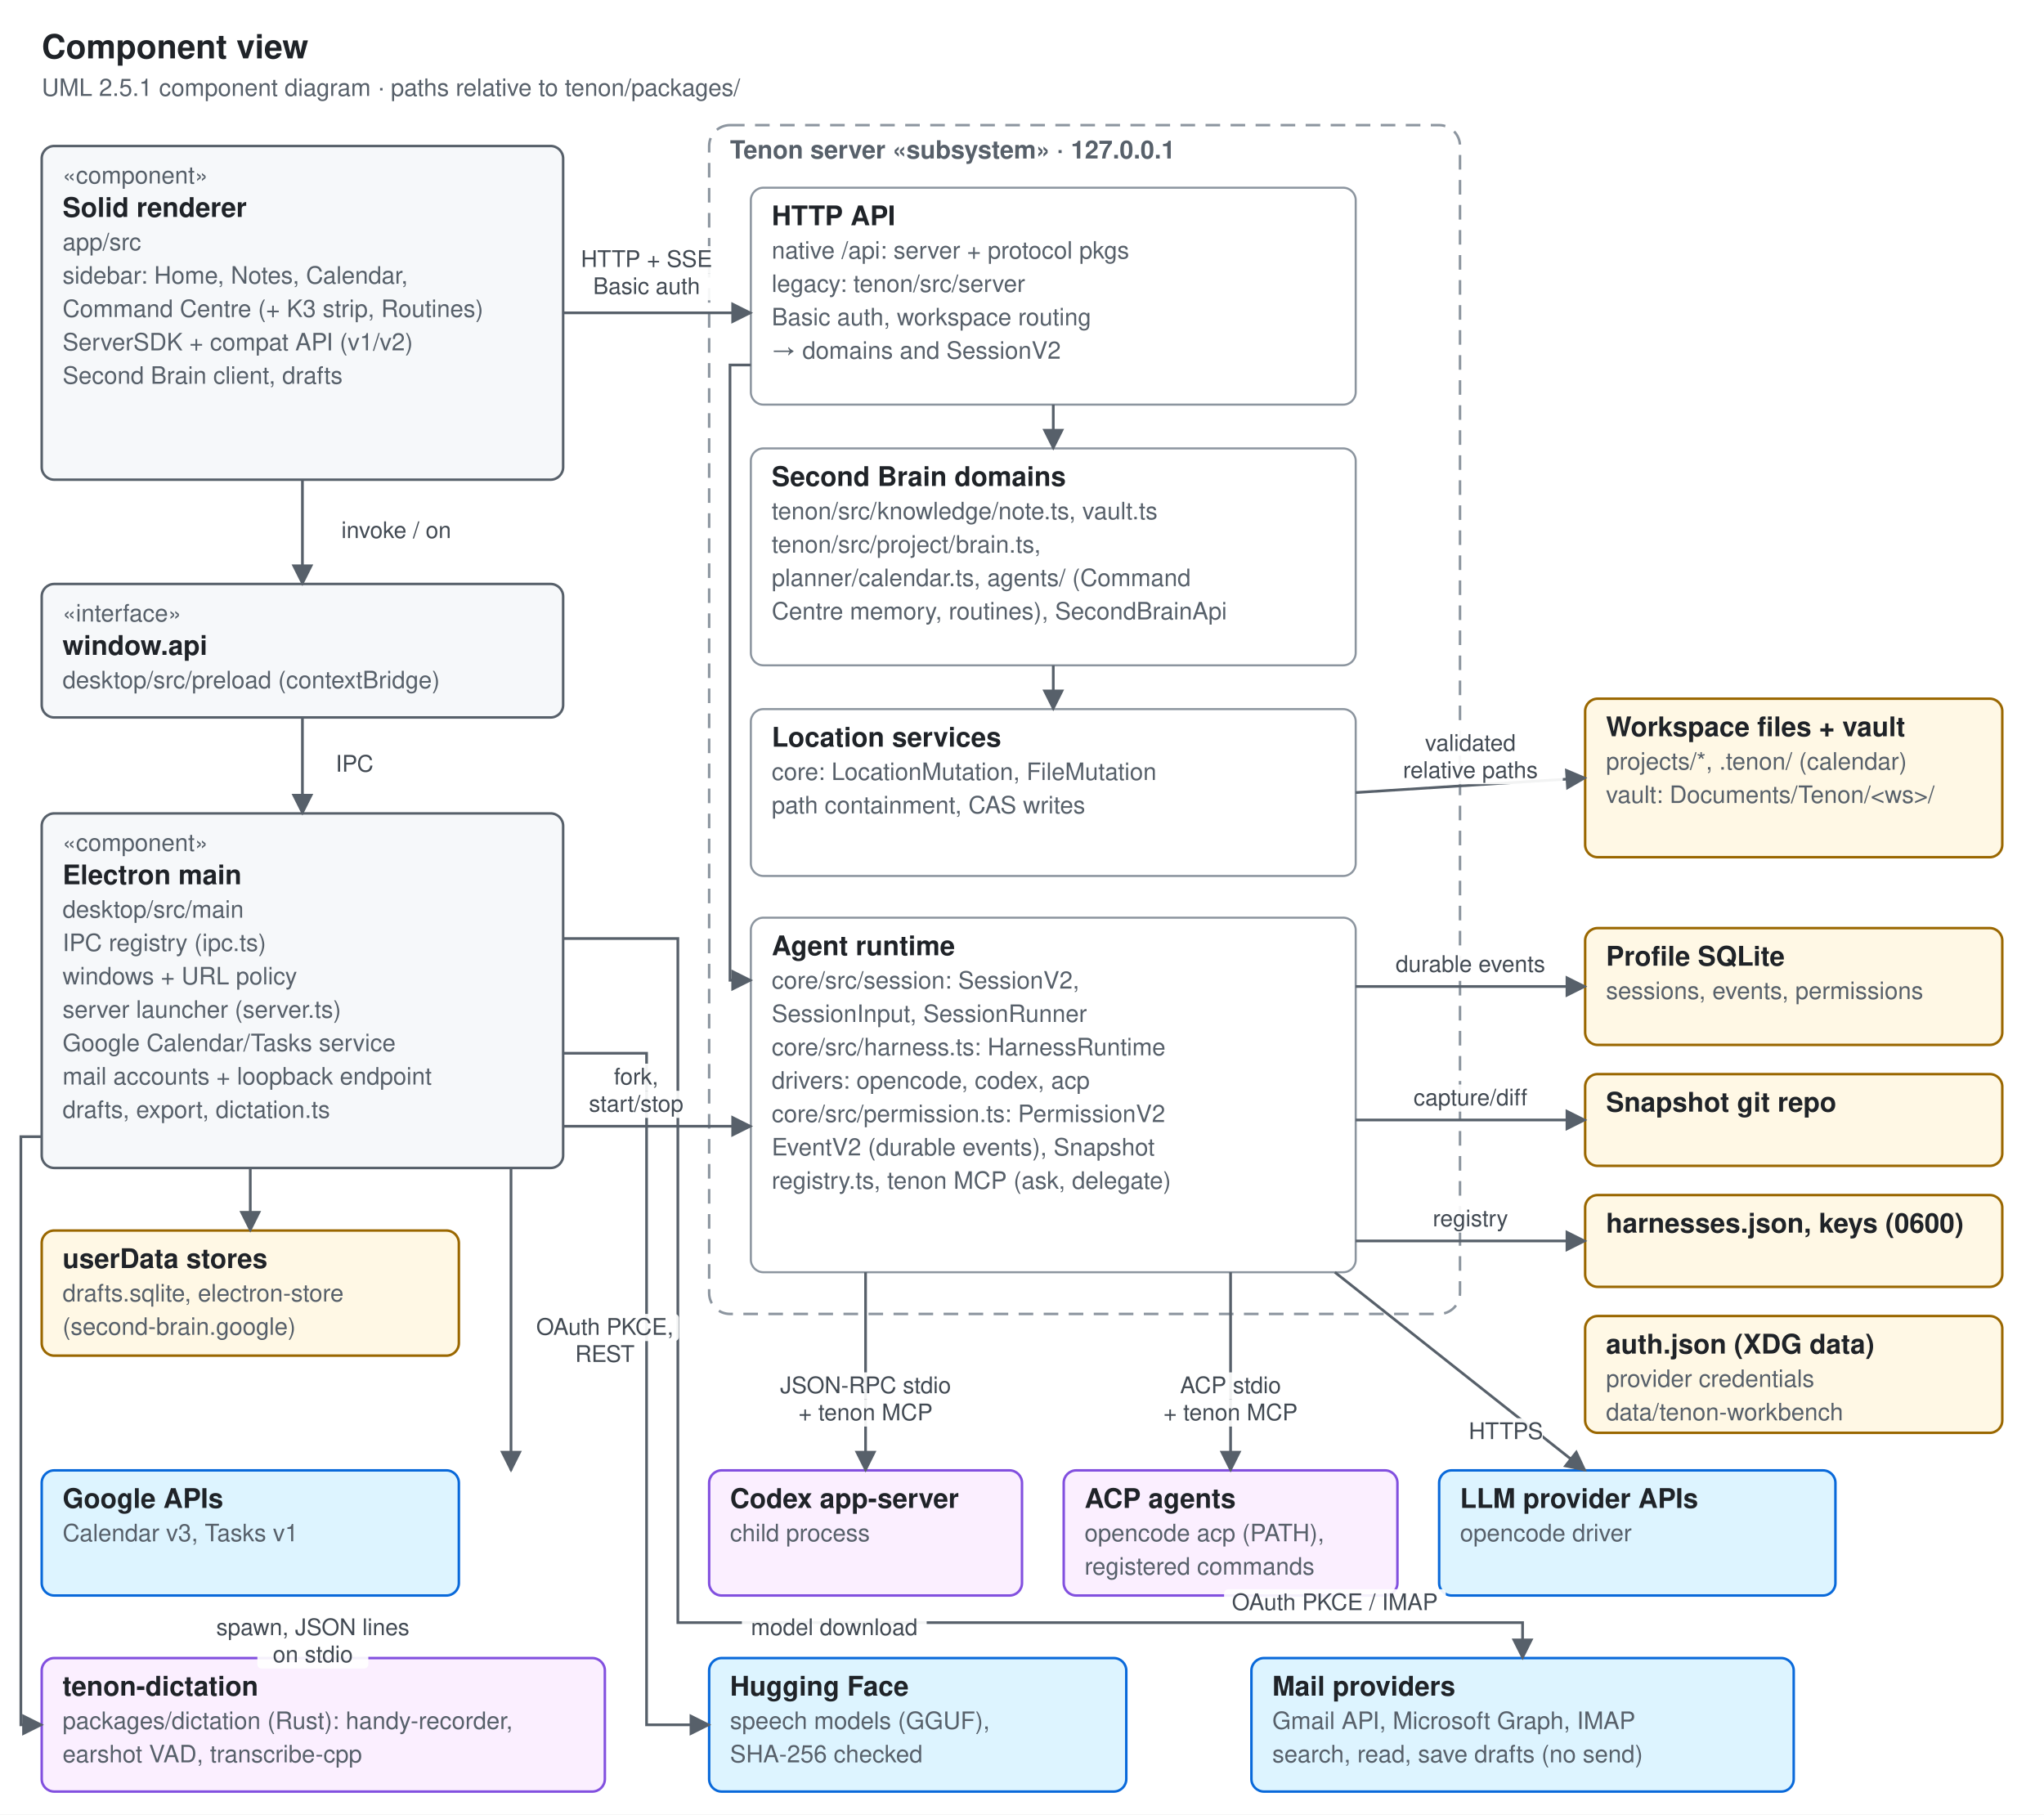
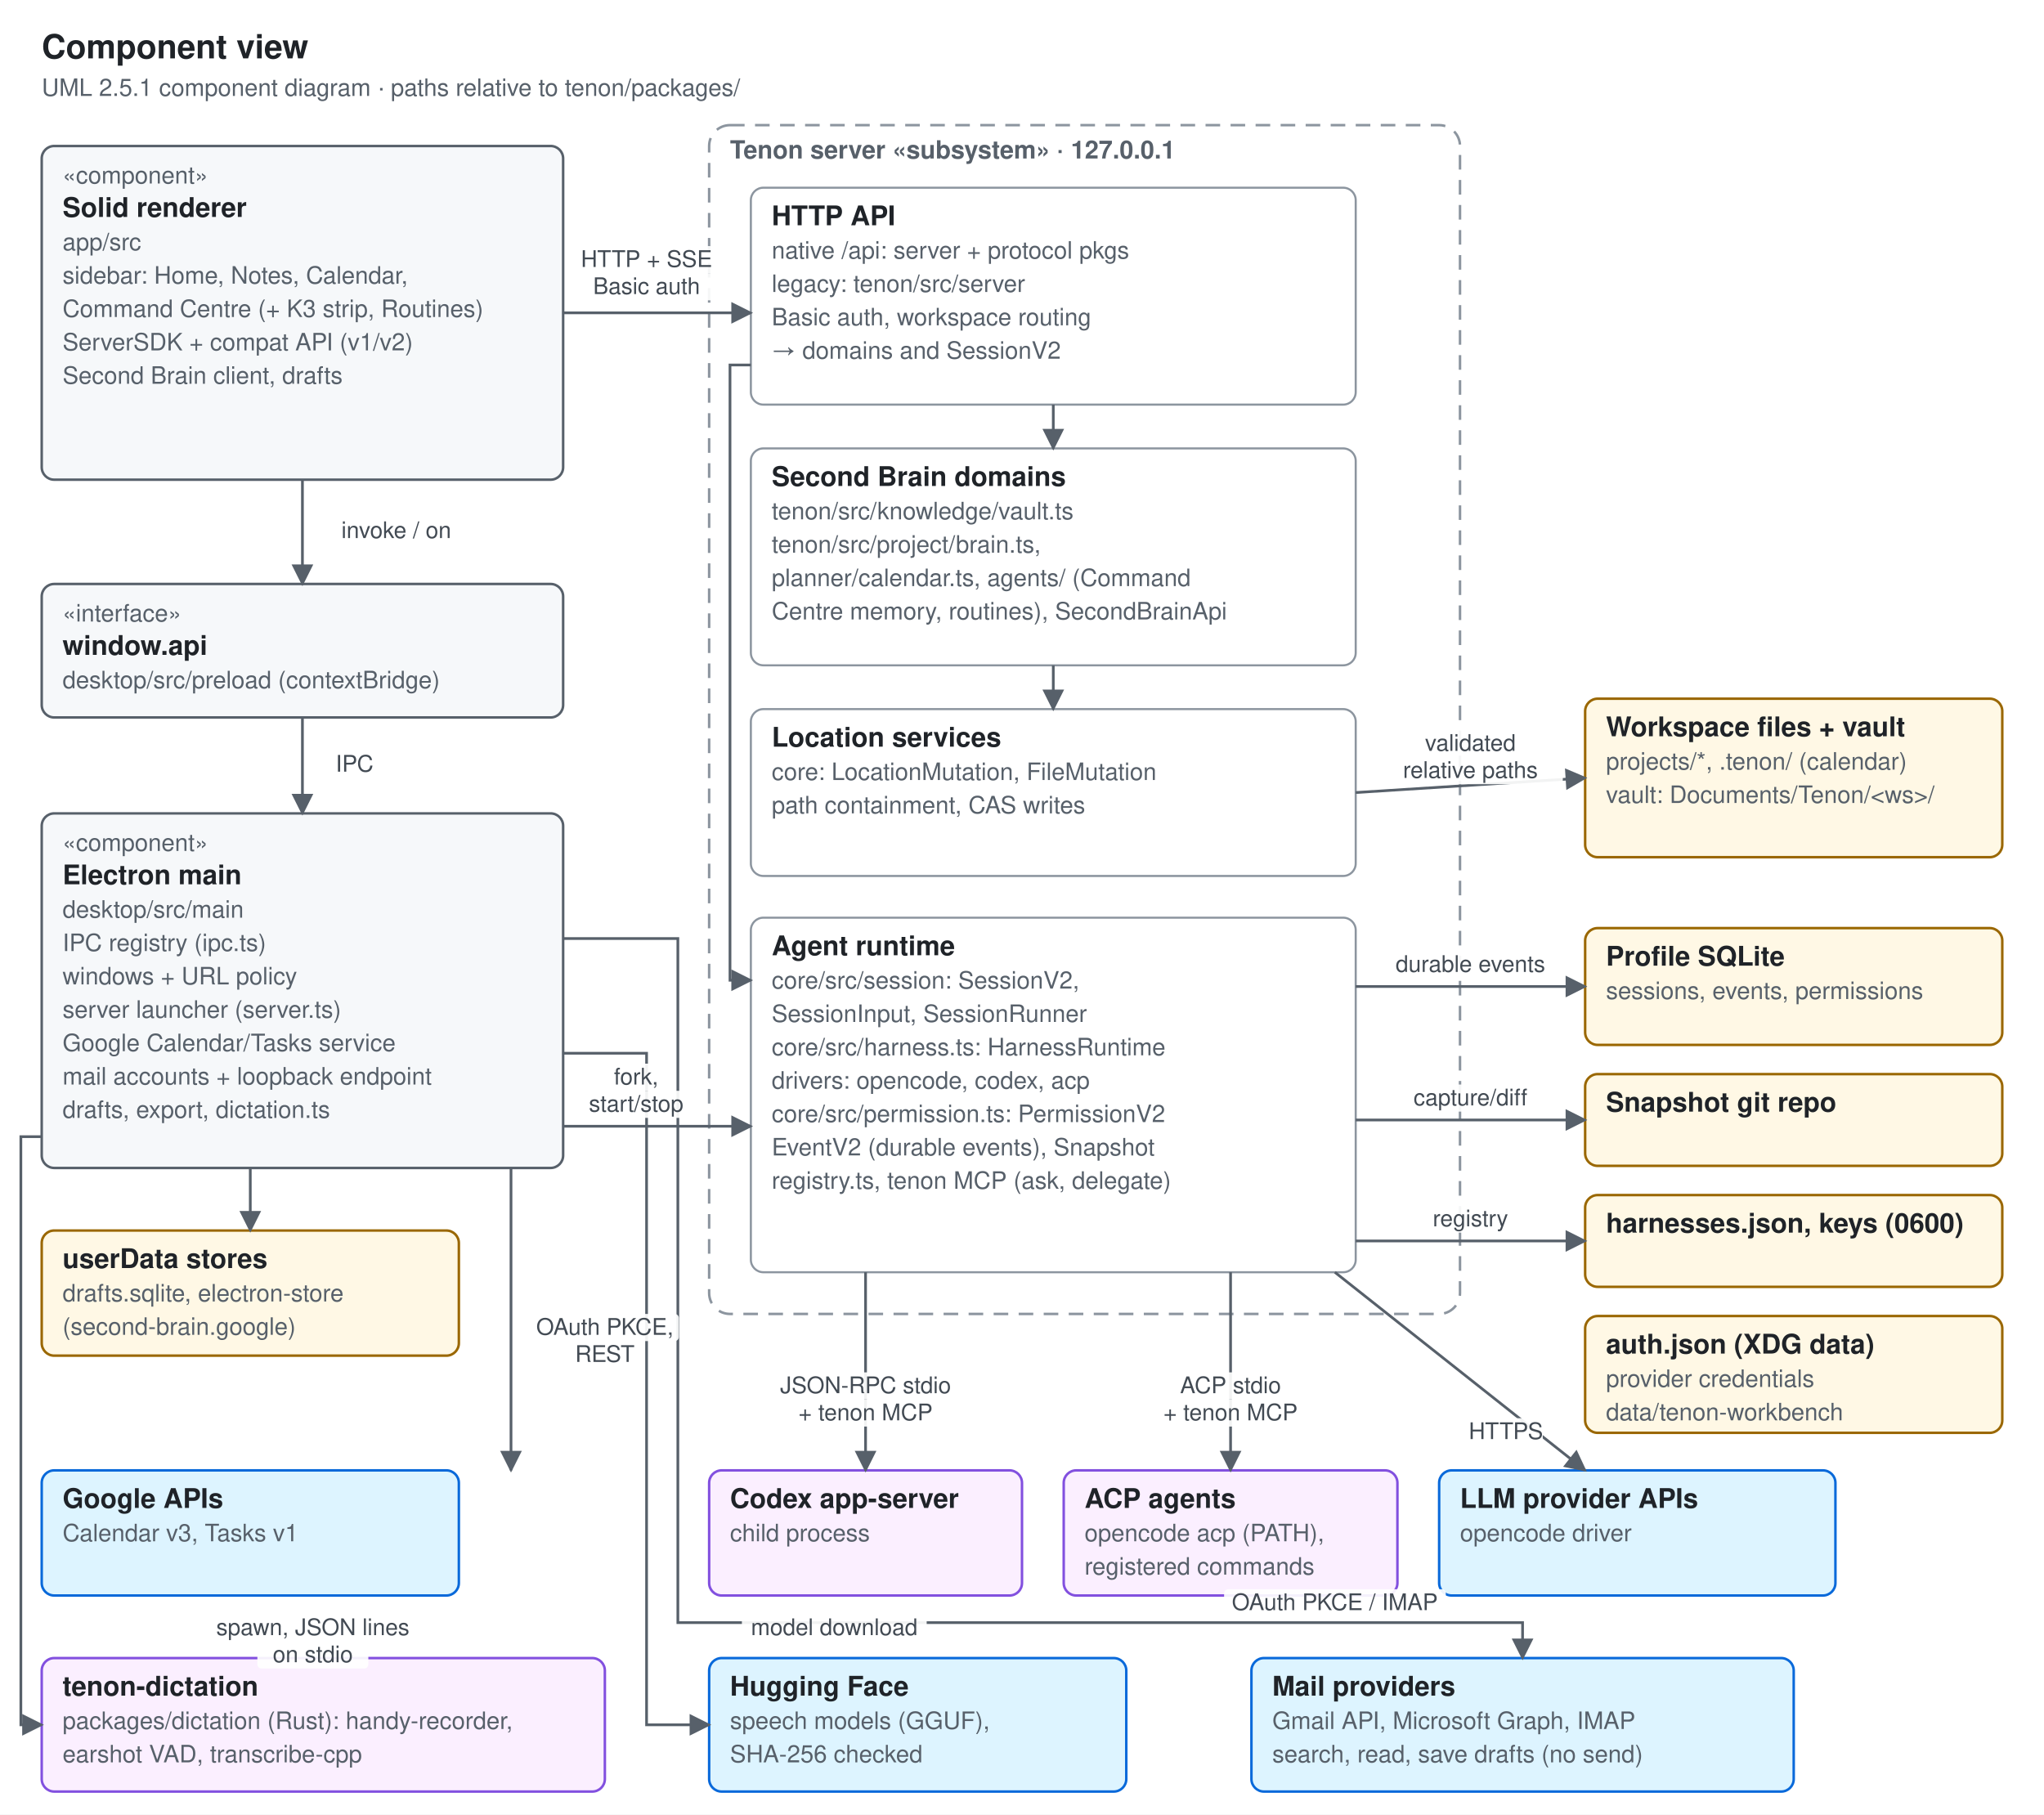
<svg xmlns="http://www.w3.org/2000/svg" viewBox="0 0 980 870" width="980" height="870" role="img" aria-labelledby="title desc">
  <style>
  .bg{fill:#ffffff}
  text{font-family:ui-sans-serif,system-ui,-apple-system,"Segoe UI",Helvetica,Arial,sans-serif;font-size:13px;fill:#1f2328}
  .t{font-weight:600}
  .s{font-size:11.5px;fill:#57606a}
  .h{font-size:16px;font-weight:600}
  .lbl{font-size:11px;fill:#424a53}
  .lblbg{fill:#ffffff;opacity:.92}
  .box{fill:#f6f8fa;stroke:#57606a;stroke-width:1.2}
  .sub{fill:#ffffff;stroke:#8c959f;stroke-width:1}
  .store{fill:#fff8e5;stroke:#9a6700;stroke-width:1.2}
  .ext{fill:#ddf4ff;stroke:#0969da;stroke-width:1.2}
  .proc{fill:#fbefff;stroke:#8250df;stroke-width:1.2}
  .zone{fill:none;stroke:#8c959f;stroke-width:1.2;stroke-dasharray:7 5}
  .zonet{font-size:12px;font-weight:600;fill:#57606a}
  .gapz{fill:#fff1f0;stroke:#cf222e;stroke-width:1.2}
  .e{fill:none;stroke:#57606a;stroke-width:1.3}
  .d{stroke-dasharray:5 4}
  .r{stroke:#cf222e}
  .sens{stroke:#bc4c00;stroke-width:2}
  .ah{fill:#57606a}
  .ahr{fill:#cf222e}
  .ahs{fill:#bc4c00}
  .life{stroke:#8c959f;stroke-width:1;stroke-dasharray:4 4}
  .act{fill:#eaeef2;stroke:#57606a;stroke-width:1}
  .frag{fill:none;stroke:#8c959f;stroke-width:1}
  .fragt{fill:#eaeef2;stroke:#8c959f;stroke-width:1}
  .dot{fill:#1f2328}
  .ring{fill:none;stroke:#1f2328;stroke-width:1.5}
  .dia{fill:#ffffff;stroke:#57606a;stroke-width:1.2}
  .bar{fill:#1f2328}
  @media (prefers-color-scheme: dark){
    .bg{fill:#0d1117}
    text{fill:#e6edf3}
    .s{fill:#9198a1} .lbl{fill:#c9d1d9} .lblbg{fill:#0d1117}
    .box{fill:#161b22;stroke:#8b949e} .sub{fill:#0d1117;stroke:#6e7681}
    .store{fill:#2b2111;stroke:#d29922} .ext{fill:#0c2d4a;stroke:#4493f8}
    .proc{fill:#271a3d;stroke:#ab7df8}
    .zone{stroke:#6e7681} .zonet{fill:#9198a1}
    .gapz{fill:#3a1517;stroke:#f85149}
    .e{stroke:#9198a1} .r{stroke:#f85149} .sens{stroke:#f0883e}
    .ah{fill:#9198a1} .ahr{fill:#f85149} .ahs{fill:#f0883e}
    .life{stroke:#6e7681} .act{fill:#21262d;stroke:#8b949e}
    .frag{stroke:#6e7681} .fragt{fill:#21262d;stroke:#6e7681}
    .dot{fill:#e6edf3} .ring{stroke:#e6edf3} .dia{fill:#0d1117;stroke:#8b949e} .bar{fill:#e6edf3}
  }
</style>
  <defs>
    <marker id="a" viewBox="0 0 10 10" refX="9" refY="5" markerWidth="8" markerHeight="8" orient="auto-start-reverse">
      <path class="ah" d="M0,0 L10,5 L0,10 z" />
    </marker>
    <marker id="ar" viewBox="0 0 10 10" refX="9" refY="5" markerWidth="8" markerHeight="8" orient="auto-start-reverse">
      <path class="ahr" d="M0,0 L10,5 L0,10 z" />
    </marker>
    <marker id="as" viewBox="0 0 10 10" refX="9" refY="5" markerWidth="8" markerHeight="8" orient="auto-start-reverse">
      <path class="ahs" d="M0,0 L10,5 L0,10 z" />
    </marker>
    <marker id="o" viewBox="0 0 10 10" refX="9" refY="5" markerWidth="9" markerHeight="9" orient="auto-start-reverse">
      <path class="e" d="M0,0 L10,5 L0,10" />
    </marker>
    <marker id="dm" viewBox="0 0 12 12" refX="1" refY="6" markerWidth="11" markerHeight="11" orient="auto-start-reverse">
      <path class="bar" d="M1,6 L6,1 L11,6 L6,11 z" />
    </marker>
  </defs>
  <rect class="bg" x="0" y="0" width="980" height="870" />
  <text x="20" y="28" text-anchor="start" class="h">Component view</text>
  <text x="20" y="46" text-anchor="start" class="s">UML 2.5.1 component diagram · paths relative to tenon/packages/</text>
  <rect class="box" x="20" y="70" width="250" height="160" rx="6" />
  <text x="30" y="88" text-anchor="start" class="s">«component»</text>
  <text x="30" y="104" text-anchor="start" class="t">Solid renderer</text>
  <text x="30" y="120" text-anchor="start" class="s">app/src</text>
  <text x="30" y="136" text-anchor="start" class="s">sidebar: Home, Notes, Calendar,</text>
  <text x="30" y="152" text-anchor="start" class="s">Command Centre (+ K3 strip, Routines)</text>
  <text x="30" y="168" text-anchor="start" class="s">ServerSDK + compat API (v1/v2)</text>
  <text x="30" y="184" text-anchor="start" class="s">Second Brain client, drafts</text>
  <rect class="box" x="20" y="280" width="250" height="64" rx="6" />
  <text x="30" y="298" text-anchor="start" class="s">«interface»</text>
  <text x="30" y="314" text-anchor="start" class="t">window.api</text>
  <text x="30" y="330" text-anchor="start" class="s">desktop/src/preload (contextBridge)</text>
  <rect class="box" x="20" y="390" width="250" height="170" rx="6" />
  <text x="30" y="408" text-anchor="start" class="s">«component»</text>
  <text x="30" y="424" text-anchor="start" class="t">Electron main</text>
  <text x="30" y="440" text-anchor="start" class="s">desktop/src/main</text>
  <text x="30" y="456" text-anchor="start" class="s">IPC registry (ipc.ts)</text>
  <text x="30" y="472" text-anchor="start" class="s">windows + URL policy</text>
  <text x="30" y="488" text-anchor="start" class="s">server launcher (server.ts)</text>
  <text x="30" y="504" text-anchor="start" class="s">Google Calendar/Tasks service</text>
  <text x="30" y="520" text-anchor="start" class="s">mail accounts + loopback endpoint</text>
  <text x="30" y="536" text-anchor="start" class="s">drafts, export, dictation.ts</text>
  <rect class="store" x="20" y="590" width="200" height="60" rx="6" />
  <text x="30" y="608" text-anchor="start" class="t">userData stores</text>
  <text x="30" y="624" text-anchor="start" class="s">drafts.sqlite, electron-store</text>
  <text x="30" y="640" text-anchor="start" class="s">(second-brain.google)</text>
  <rect class="zone" x="340" y="60" width="360" height="570" rx="10" />
  <text x="350" y="76" text-anchor="start" class="zonet">Tenon server «subsystem» · 127.0.0.1</text>
  <rect class="sub" x="360" y="90" width="290" height="104" rx="6" />
  <text x="370" y="108" text-anchor="start" class="t">HTTP API</text>
  <text x="370" y="124" text-anchor="start" class="s">native /api: server + protocol pkgs</text>
  <text x="370" y="140" text-anchor="start" class="s">legacy: tenon/src/server</text>
  <text x="370" y="156" text-anchor="start" class="s">Basic auth, workspace routing</text>
  <text x="370" y="172" text-anchor="start" class="s">→ domains and SessionV2</text>
  <rect class="sub" x="360" y="215" width="290" height="104" rx="6" />
  <text x="370" y="233" text-anchor="start" class="t">Second Brain domains</text>
-   <text x="370" y="249" text-anchor="start" class="s">tenon/src/knowledge/note.ts, vault.ts</text>
+   <text x="370" y="249" text-anchor="start" class="s">tenon/src/knowledge/vault.ts</text>
  <text x="370" y="265" text-anchor="start" class="s">tenon/src/project/brain.ts,</text>
  <text x="370" y="281" text-anchor="start" class="s">planner/calendar.ts, agents/ (Command</text>
  <text x="370" y="297" text-anchor="start" class="s">Centre memory, routines), SecondBrainApi</text>
  <rect class="sub" x="360" y="340" width="290" height="80" rx="6" />
  <text x="370" y="358" text-anchor="start" class="t">Location services</text>
  <text x="370" y="374" text-anchor="start" class="s">core: LocationMutation, FileMutation</text>
  <text x="370" y="390" text-anchor="start" class="s">path containment, CAS writes</text>
  <rect class="sub" x="360" y="440" width="290" height="170" rx="6" />
  <text x="370" y="458" text-anchor="start" class="t">Agent runtime</text>
  <text x="370" y="474" text-anchor="start" class="s">core/src/session: SessionV2,</text>
  <text x="370" y="490" text-anchor="start" class="s">SessionInput, SessionRunner</text>
  <text x="370" y="506" text-anchor="start" class="s">core/src/harness.ts: HarnessRuntime</text>
  <text x="370" y="522" text-anchor="start" class="s">drivers: opencode, codex, acp</text>
  <text x="370" y="538" text-anchor="start" class="s">core/src/permission.ts: PermissionV2</text>
  <text x="370" y="554" text-anchor="start" class="s">EventV2 (durable events), Snapshot</text>
  <text x="370" y="570" text-anchor="start" class="s">registry.ts, tenon MCP (ask, delegate)</text>
  <rect class="store" x="760" y="335" width="200" height="76" rx="6" />
  <text x="770" y="353" text-anchor="start" class="t">Workspace files + vault</text>
  <text x="770" y="369" text-anchor="start" class="s">projects/*, .tenon/ (calendar)</text>
  <text x="770" y="385" text-anchor="start" class="s">vault: Documents/Tenon/&lt;ws&gt;/</text>
  <rect class="store" x="760" y="445" width="200" height="56" rx="6" />
  <text x="770" y="463" text-anchor="start" class="t">Profile SQLite</text>
  <text x="770" y="479" text-anchor="start" class="s">sessions, events, permissions</text>
  <rect class="store" x="760" y="515" width="200" height="44" rx="6" />
  <text x="770" y="533" text-anchor="start" class="t">Snapshot git repo</text>
  <rect class="store" x="760" y="573" width="200" height="44" rx="6" />
  <text x="770" y="591" text-anchor="start" class="t">harnesses.json, keys (0600)</text>
  <rect class="store" x="760" y="631" width="200" height="56" rx="6" />
  <text x="770" y="649" text-anchor="start" class="t">auth.json (XDG data)</text>
  <text x="770" y="665" text-anchor="start" class="s">provider credentials</text>
  <text x="770" y="681" text-anchor="start" class="s">data/tenon-workbench</text>
  <rect class="ext" x="20" y="705" width="200" height="60" rx="6" />
  <text x="30" y="723" text-anchor="start" class="t">Google APIs</text>
  <text x="30" y="739" text-anchor="start" class="s">Calendar v3, Tasks v1</text>
  <rect class="proc" x="340" y="705" width="150" height="60" rx="6" />
  <text x="350" y="723" text-anchor="start" class="t">Codex app-server</text>
  <text x="350" y="739" text-anchor="start" class="s">child process</text>
  <rect class="proc" x="510" y="705" width="160" height="60" rx="6" />
  <text x="520" y="723" text-anchor="start" class="t">ACP agents</text>
  <text x="520" y="739" text-anchor="start" class="s">opencode acp (PATH),</text>
  <text x="520" y="755" text-anchor="start" class="s">registered commands</text>
  <rect class="ext" x="690" y="705" width="190" height="60" rx="6" />
  <text x="700" y="723" text-anchor="start" class="t">LLM provider APIs</text>
  <text x="700" y="739" text-anchor="start" class="s">opencode driver</text>
  <path class="e " d="M145,230 L145,280" marker-end="url(#a)" />
  <path class="e " d="M145,344 L145,390" marker-end="url(#a)" />
  <path class="e " d="M120,560 L120,590" marker-end="url(#a)" />
  <path class="e " d="M245,560 L245,705" marker-end="url(#a)" />
  <path class="e " d="M270,150 L360,150" marker-end="url(#a)" />
  <path class="e " d="M270,540 L360,540" marker-end="url(#a)" />
  <path class="e " d="M505,194 L505,215" marker-end="url(#a)" />
  <path class="e " d="M505,319 L505,340" marker-end="url(#a)" />
  <path class="e " d="M360,175 L350,175 L350,470 L360,470" marker-end="url(#a)" />
  <path class="e " d="M650,380 L760,373" marker-end="url(#a)" />
  <path class="e " d="M650,473 L760,473" marker-end="url(#a)" />
  <path class="e " d="M650,537 L760,537" marker-end="url(#a)" />
  <path class="e " d="M650,595 L760,595" marker-end="url(#a)" />
  <path class="e " d="M415,610 L415,705" marker-end="url(#a)" />
  <path class="e " d="M590,610 L590,705" marker-end="url(#a)" />
  <path class="e " d="M640,610 L760,705" marker-end="url(#a)" />
  <rect class="proc" x="20" y="795" width="270" height="64" rx="6" />
  <text x="30" y="813" text-anchor="start" class="t">tenon-dictation</text>
  <text x="30" y="829" text-anchor="start" class="s">packages/dictation (Rust): handy-recorder,</text>
  <text x="30" y="845" text-anchor="start" class="s">earshot VAD, transcribe-cpp</text>
  <rect class="ext" x="340" y="795" width="200" height="64" rx="6" />
  <text x="350" y="813" text-anchor="start" class="t">Hugging Face</text>
  <text x="350" y="829" text-anchor="start" class="s">speech models (GGUF),</text>
  <text x="350" y="845" text-anchor="start" class="s">SHA-256 checked</text>
  <rect class="ext" x="600" y="795" width="260" height="64" rx="6" />
  <text x="610" y="813" text-anchor="start" class="t">Mail providers</text>
  <text x="610" y="829" text-anchor="start" class="s">Gmail API, Microsoft Graph, IMAP</text>
  <text x="610" y="845" text-anchor="start" class="s">search, read, save drafts (no send)</text>
  <path class="e " d="M270,450 L325,450 L325,778 L730,778 L730,795" marker-end="url(#a)" />
  <path class="e " d="M20,545 L10,545 L10,827 L20,827" marker-end="url(#a)" />
  <path class="e " d="M270,505 L310,505 L310,827 L340,827" marker-end="url(#a)" />
  <rect class="lblbg" x="154.6" y="248.0" width="70.9" height="13" rx="2" />
  <text class="lbl" x="190" y="258" text-anchor="middle">invoke / on</text>
  <rect class="lblbg" x="158.2" y="360.0" width="23.7" height="13" rx="2" />
  <text class="lbl" x="170" y="370" text-anchor="middle">IPC</text>
  <rect class="lblbg" x="254.6" y="630.0" width="70.9" height="13" rx="2" />
  <text class="lbl" x="290" y="640" text-anchor="middle">OAuth PKCE,</text>
  <rect class="lblbg" x="275.2" y="643.0" width="29.6" height="13" rx="2" />
  <text class="lbl" x="290" y="653" text-anchor="middle">REST</text>
  <rect class="lblbg" x="277.5" y="118.0" width="65.0" height="13" rx="2" />
  <text class="lbl" x="310" y="128" text-anchor="middle">HTTP + SSE</text>
  <rect class="lblbg" x="277.5" y="131.0" width="65.0" height="13" rx="2" />
  <text class="lbl" x="310" y="141" text-anchor="middle">Basic auth</text>
  <rect class="lblbg" x="287.2" y="510.0" width="35.5" height="13" rx="2" />
  <text class="lbl" x="305" y="520" text-anchor="middle">fork,</text>
  <rect class="lblbg" x="272.5" y="523.0" width="65.0" height="13" rx="2" />
  <text class="lbl" x="305" y="533" text-anchor="middle">start/stop</text>
  <rect class="lblbg" x="675.5" y="350.0" width="59.1" height="13" rx="2" />
  <text class="lbl" x="705" y="360" text-anchor="middle">validated</text>
  <rect class="lblbg" x="660.7" y="363.0" width="88.6" height="13" rx="2" />
  <text class="lbl" x="705" y="373" text-anchor="middle">relative paths</text>
  <rect class="lblbg" x="660.7" y="456.0" width="88.6" height="13" rx="2" />
  <text class="lbl" x="705" y="466" text-anchor="middle">durable events</text>
  <rect class="lblbg" x="666.6" y="520.0" width="76.8" height="13" rx="2" />
  <text class="lbl" x="705" y="530" text-anchor="middle">capture/diff</text>
  <rect class="lblbg" x="678.4" y="578.0" width="53.2" height="13" rx="2" />
  <text class="lbl" x="705" y="588" text-anchor="middle">registry</text>
  <rect class="lblbg" x="370.7" y="658.0" width="88.6" height="13" rx="2" />
  <text class="lbl" x="415" y="668" text-anchor="middle">JSON-RPC stdio</text>
  <rect class="lblbg" x="379.6" y="671.0" width="70.9" height="13" rx="2" />
  <text class="lbl" x="415" y="681" text-anchor="middle">+ tenon MCP</text>
  <rect class="lblbg" x="560.5" y="658.0" width="59.1" height="13" rx="2" />
  <text class="lbl" x="590" y="668" text-anchor="middle">ACP stdio</text>
  <rect class="lblbg" x="554.5" y="671.0" width="70.9" height="13" rx="2" />
  <text class="lbl" x="590" y="681" text-anchor="middle">+ tenon MCP</text>
  <rect class="lblbg" x="704.2" y="680.0" width="35.5" height="13" rx="2" />
  <text class="lbl" x="722" y="690" text-anchor="middle">HTTPS</text>
  <rect class="lblbg" x="586.9" y="762.0" width="106.3" height="13" rx="2" />
  <text class="lbl" x="640" y="772" text-anchor="middle">OAuth PKCE / IMAP</text>
  <rect class="lblbg" x="96.8" y="774.0" width="106.3" height="13" rx="2" />
  <text class="lbl" x="150" y="784" text-anchor="middle">spawn, JSON lines</text>
  <rect class="lblbg" x="123.4" y="787.0" width="53.2" height="13" rx="2" />
  <text class="lbl" x="150" y="797" text-anchor="middle">on stdio</text>
  <rect class="lblbg" x="355.7" y="774.0" width="88.6" height="13" rx="2" />
  <text class="lbl" x="400" y="784" text-anchor="middle">model download</text>
</svg>
